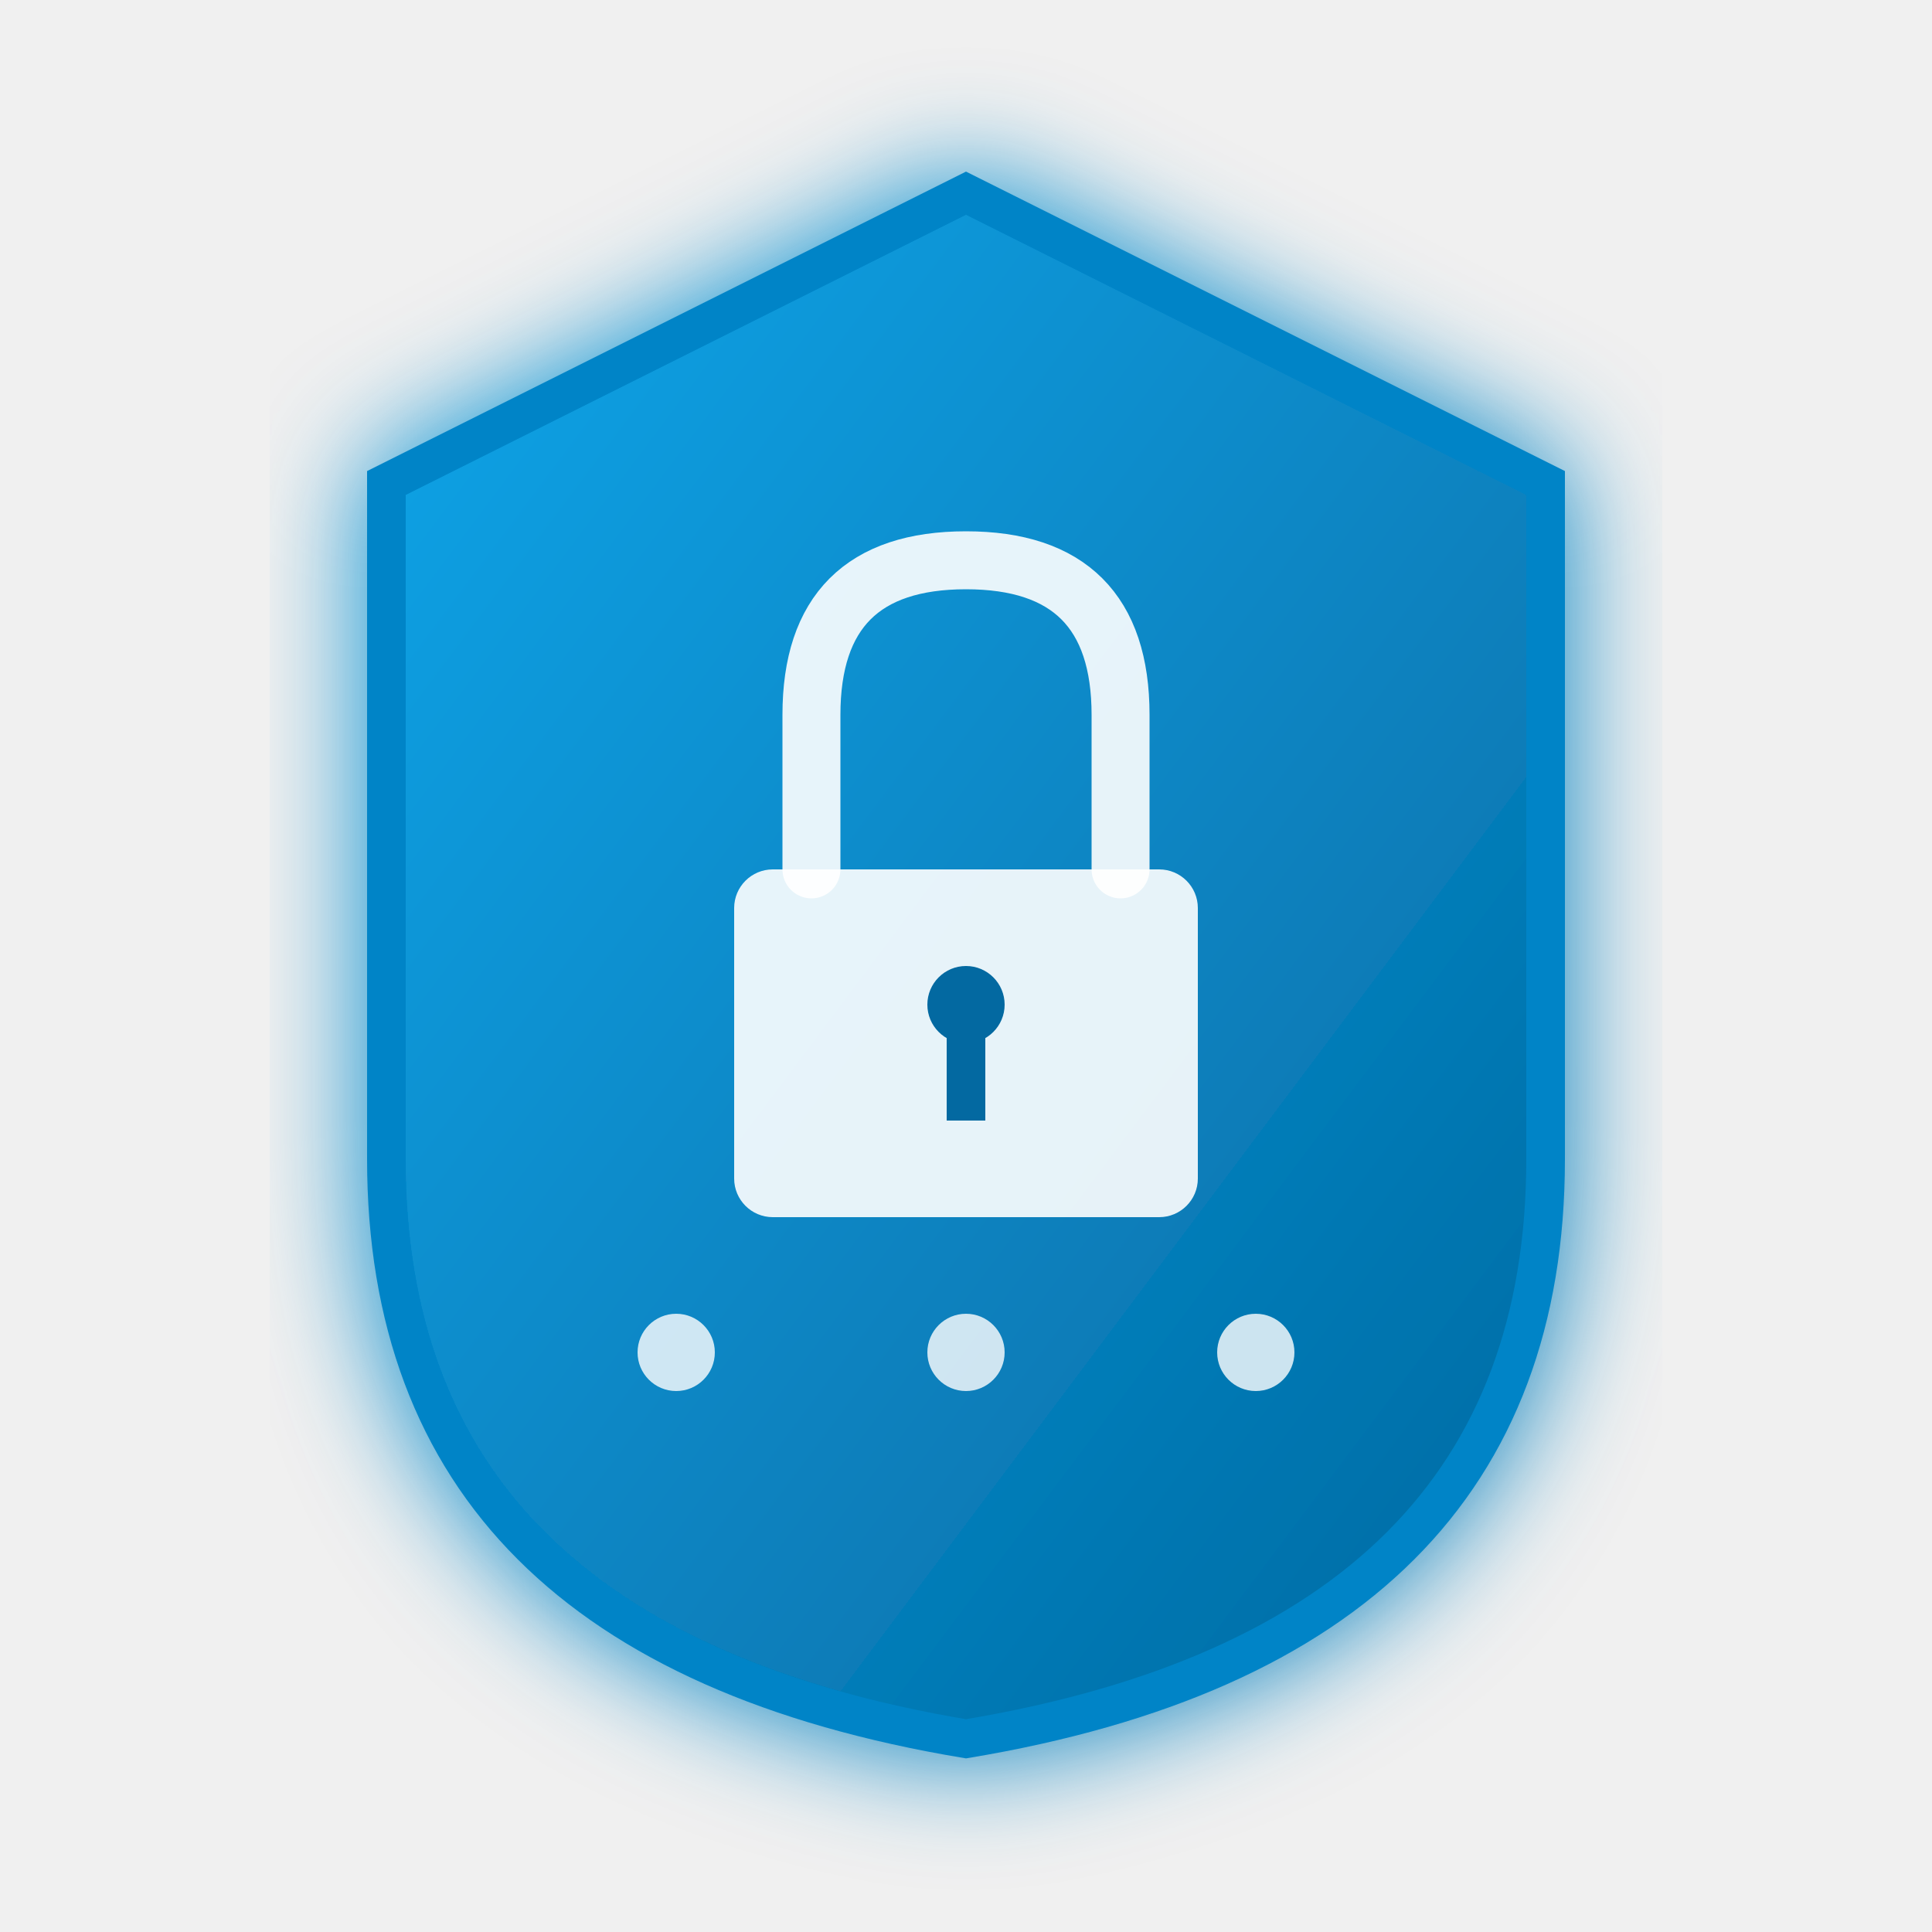
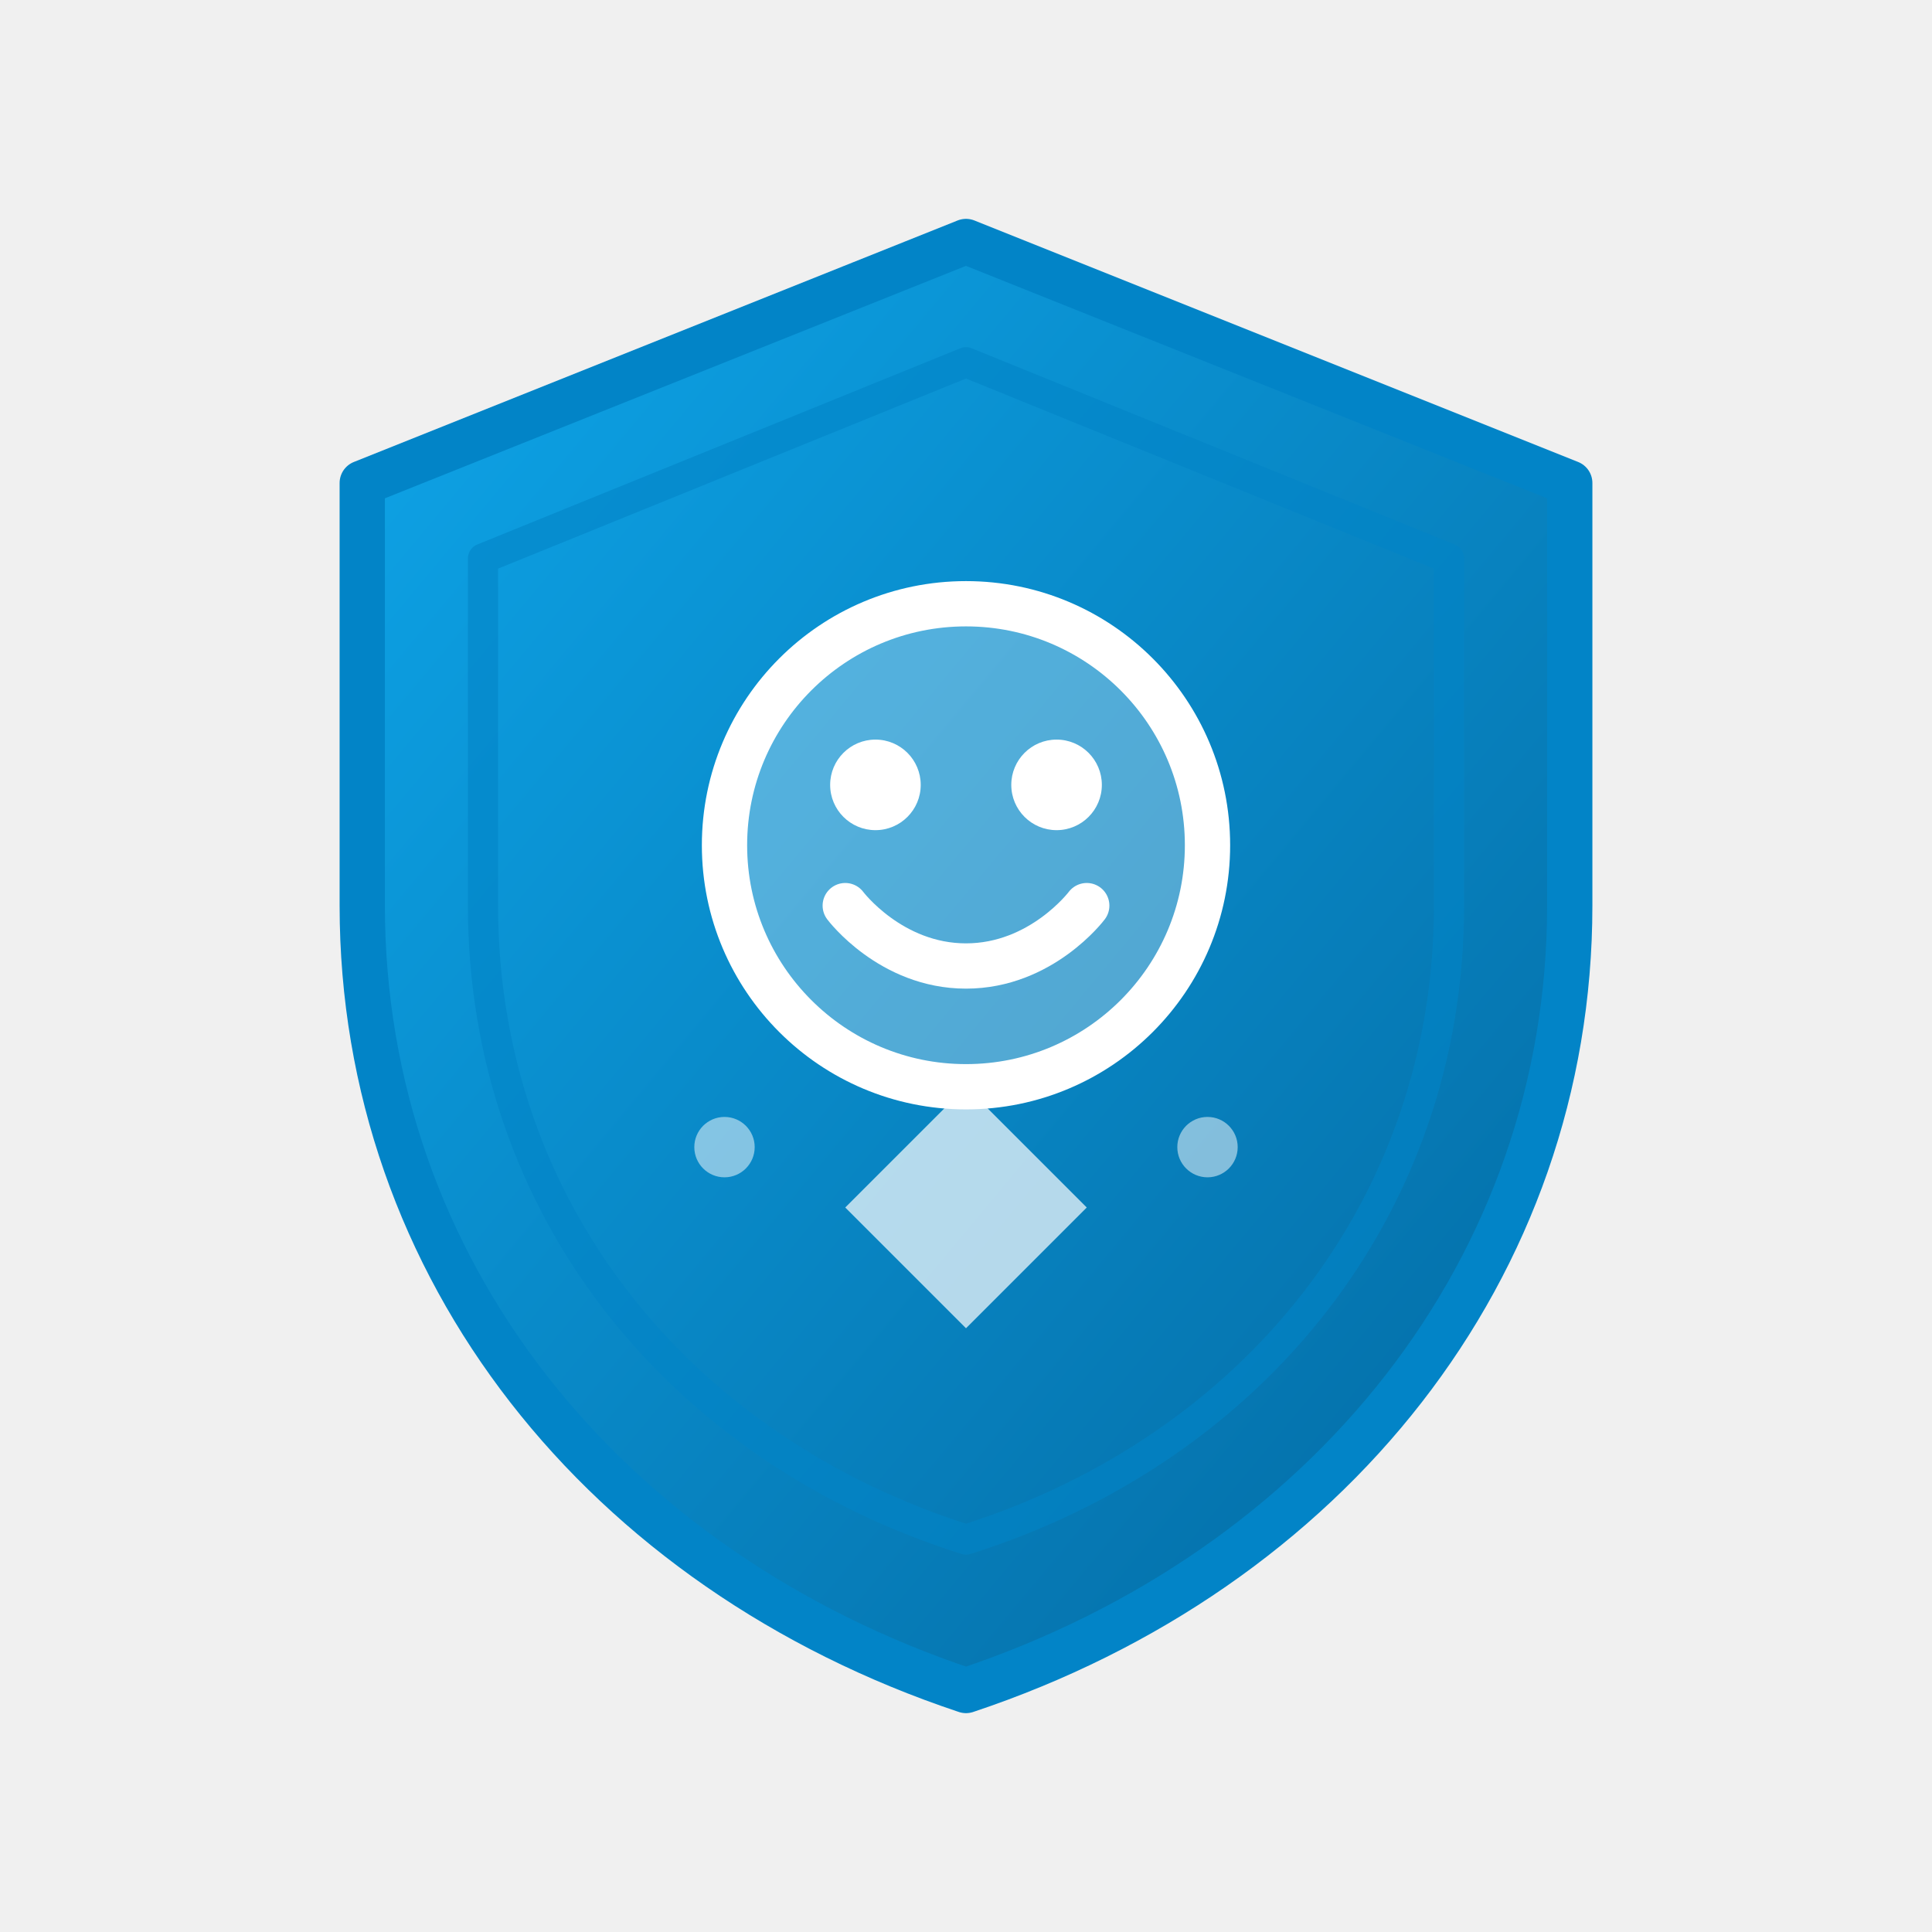
- <svg xmlns="http://www.w3.org/2000/svg" viewBox="0 0 100 100">
+ <svg xmlns="http://www.w3.org/2000/svg" viewBox="0 0 64 64" fill="none">
  <defs>
-     <linearGradient id="grad1" x1="0%" y1="0%" x2="100%" y2="100%">
+     <linearGradient id="shieldGrad" x1="0%" y1="0%" x2="100%" y2="100%">
      <stop offset="0%" style="stop-color:#0ea5e9;stop-opacity:1" />
      <stop offset="100%" style="stop-color:#0369a1;stop-opacity:1" />
    </linearGradient>
-     <filter id="glow">
-       <feGaussianBlur stdDeviation="3" result="coloredBlur" />
-       <feMerge>
-         <feMergeNode in="coloredBlur" />
-         <feMergeNode in="SourceGraphic" />
-       </feMerge>
-     </filter>
  </defs>
-   <path d="M50 10 L80 25 L80 60 Q80 85 50 90 Q20 85 20 60 L20 25 Z" fill="url(#grad1)" stroke="#0284c7" stroke-width="2" filter="url(#glow)" />
-   <g transform="translate(50, 45)">
-     <rect x="-12" y="0" width="24" height="18" rx="2" fill="white" opacity="0.9" />
-     <path d="M -8 0 L -8 -8 Q -8 -16 0 -16 Q 8 -16 8 -8 L 8 0" fill="none" stroke="white" stroke-width="3" stroke-linecap="round" opacity="0.9" />
-     <circle cx="0" cy="7" r="2" fill="#0369a1" />
-     <rect x="-1" y="7" width="2" height="6" fill="#0369a1" />
-   </g>
-   <circle cx="35" cy="70" r="2" fill="white" opacity="0.8">
-     <animate attributeName="opacity" values="0.3;0.8;0.3" dur="2s" repeatCount="indefinite" />
-   </circle>
-   <circle cx="50" cy="70" r="2" fill="white" opacity="0.8">
-     <animate attributeName="opacity" values="0.3;0.8;0.3" dur="2s" begin="0.5s" repeatCount="indefinite" />
-   </circle>
-   <circle cx="65" cy="70" r="2" fill="white" opacity="0.8">
-     <animate attributeName="opacity" values="0.3;0.8;0.3" dur="2s" begin="1s" repeatCount="indefinite" />
-   </circle>
+   <path d="M32 8L12 16V30C12 42 20 52 32 56C44 52 52 42 52 30V16L32 8Z" fill="url(#shieldGrad)" stroke="#0284c7" stroke-width="1.5" stroke-linecap="round" stroke-linejoin="round" />
+   <path d="M32 12L16 18.5V30C16 40 22.5 48 32 51C41.5 48 48 40 48 30V18.5L32 12Z" fill="none" stroke="#0284c7" stroke-width="1" stroke-opacity="0.6" stroke-linecap="round" stroke-linejoin="round" />
+   <circle cx="32" cy="28" r="8" fill="white" fill-opacity="0.3" stroke="white" stroke-width="1.5" />
+   <circle cx="29" cy="26" r="1.5" fill="white" />
+   <circle cx="35" cy="26" r="1.5" fill="white" />
+   <path d="M28 30C28 30 29.5 32 32 32C34.5 32 36 30 36 30" stroke="white" stroke-width="1.5" stroke-linecap="round" fill="none" />
+   <path d="M32 36L28 40L32 44L36 40L32 36Z" fill="white" fill-opacity="0.7" />
+   <circle cx="24" cy="38" r="1" fill="white" fill-opacity="0.5" />
+   <circle cx="40" cy="38" r="1" fill="white" fill-opacity="0.5" />
</svg>
